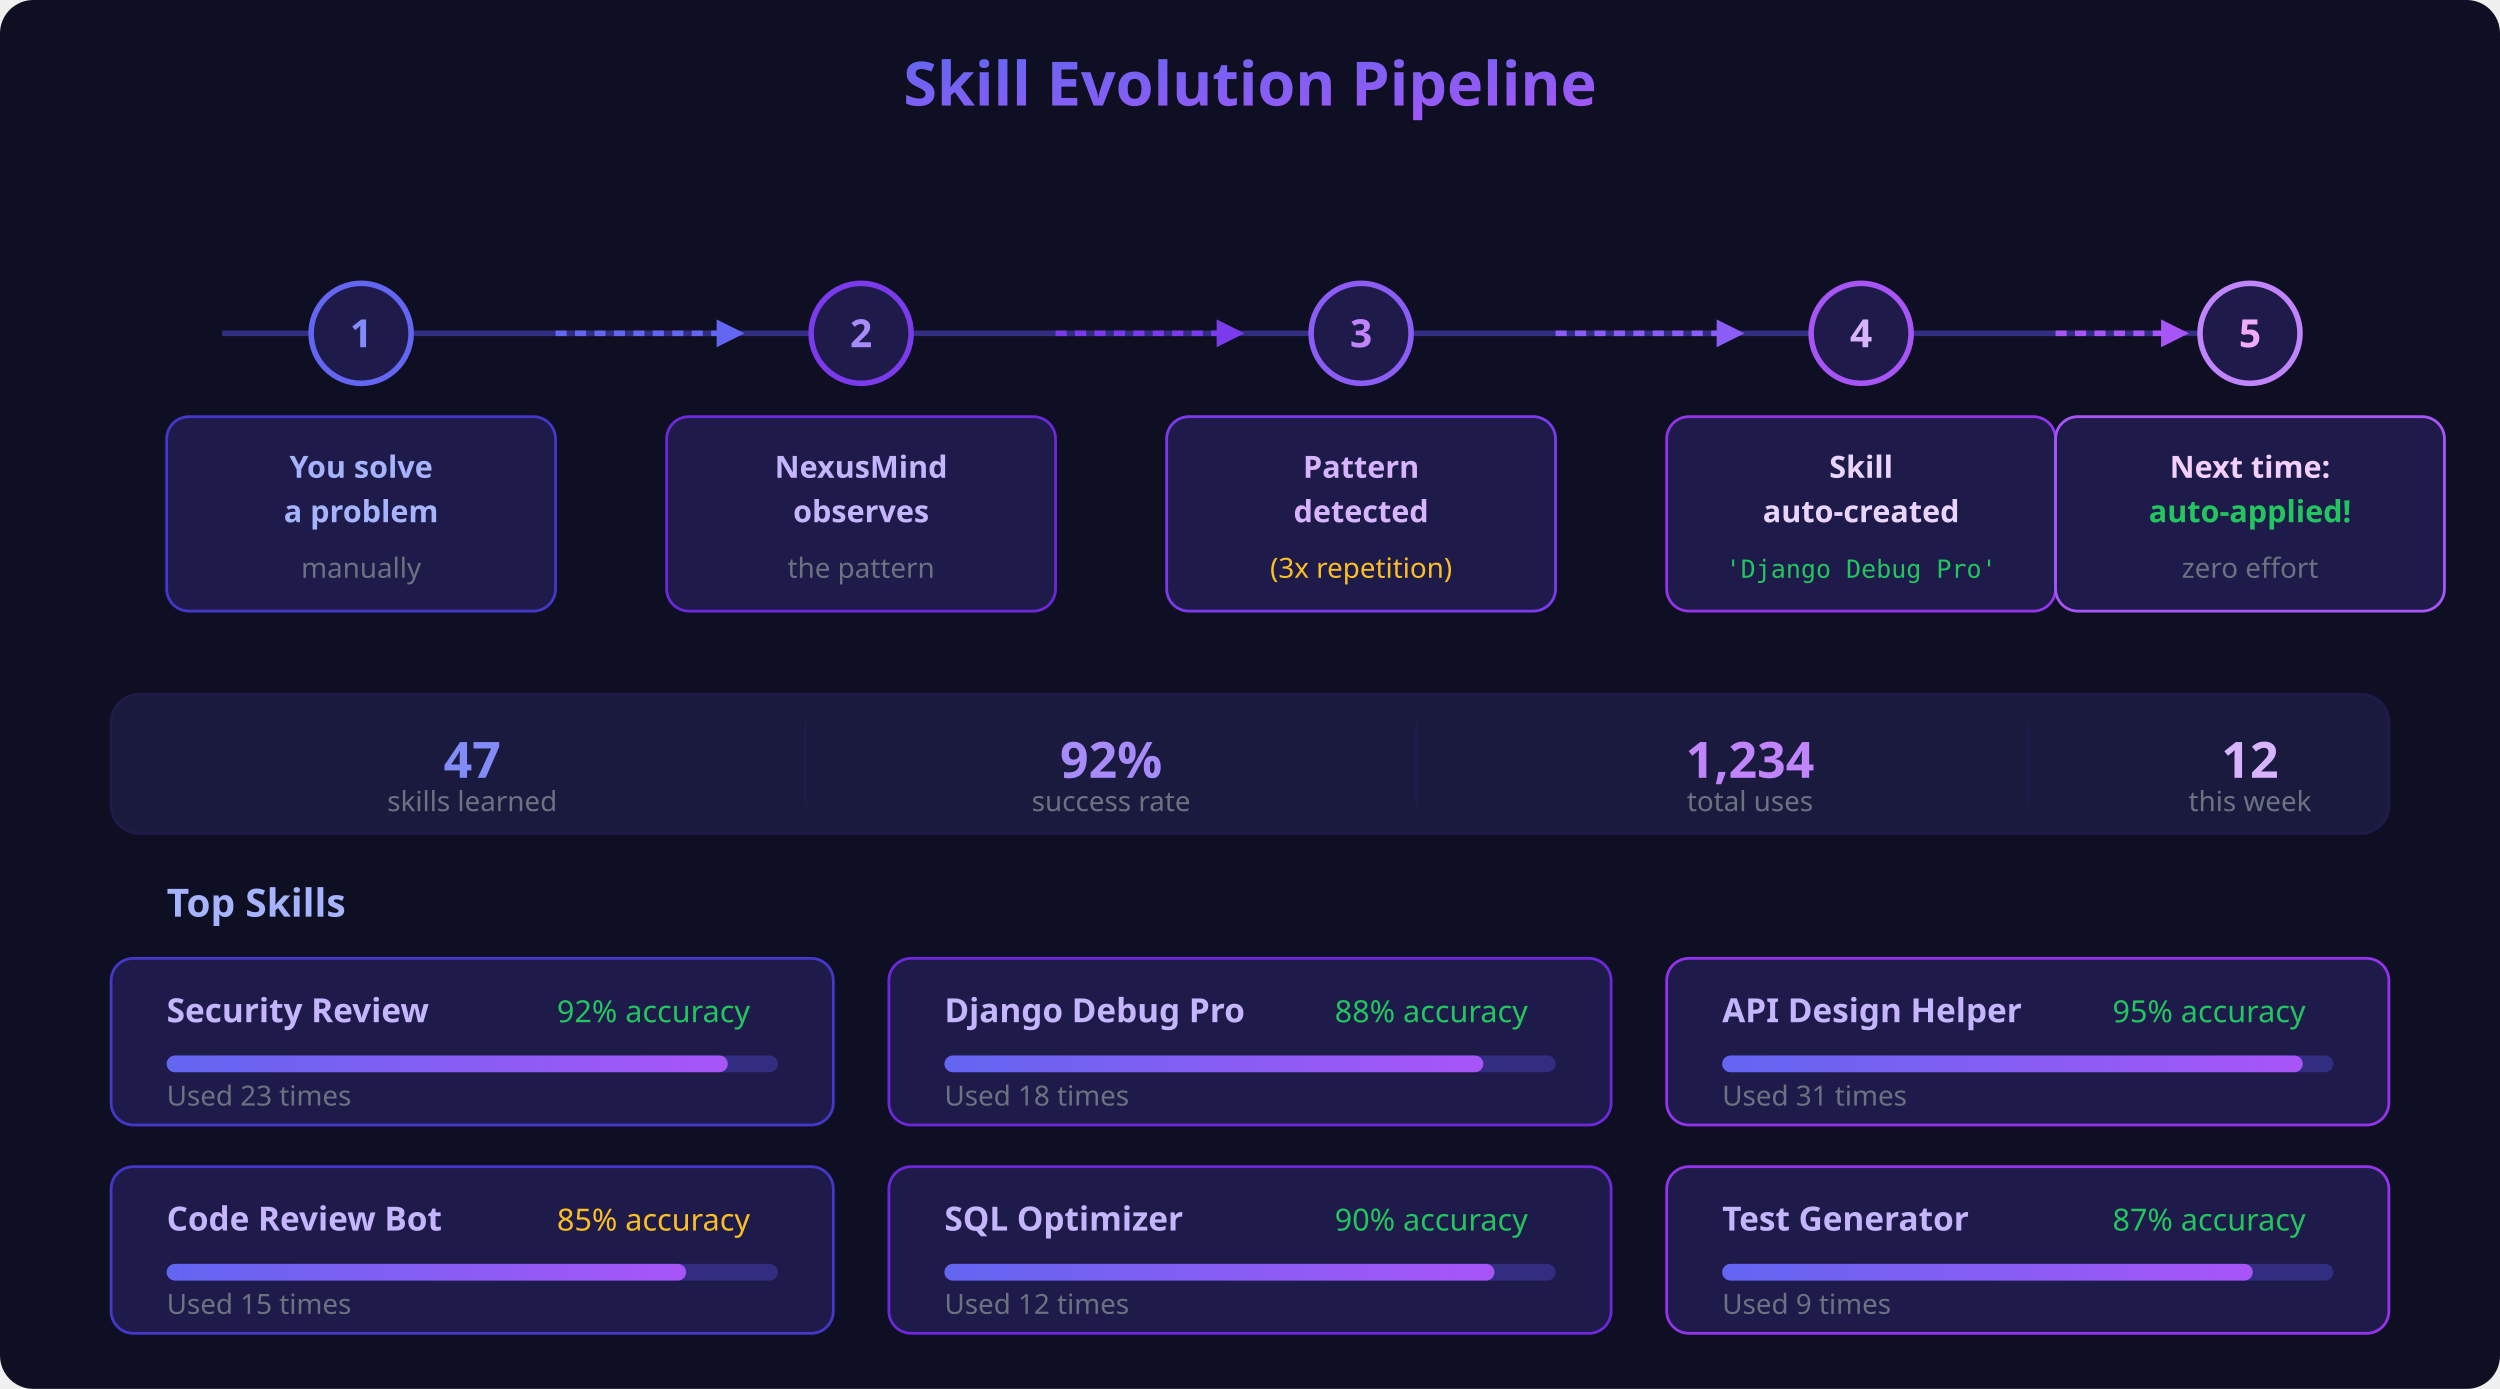
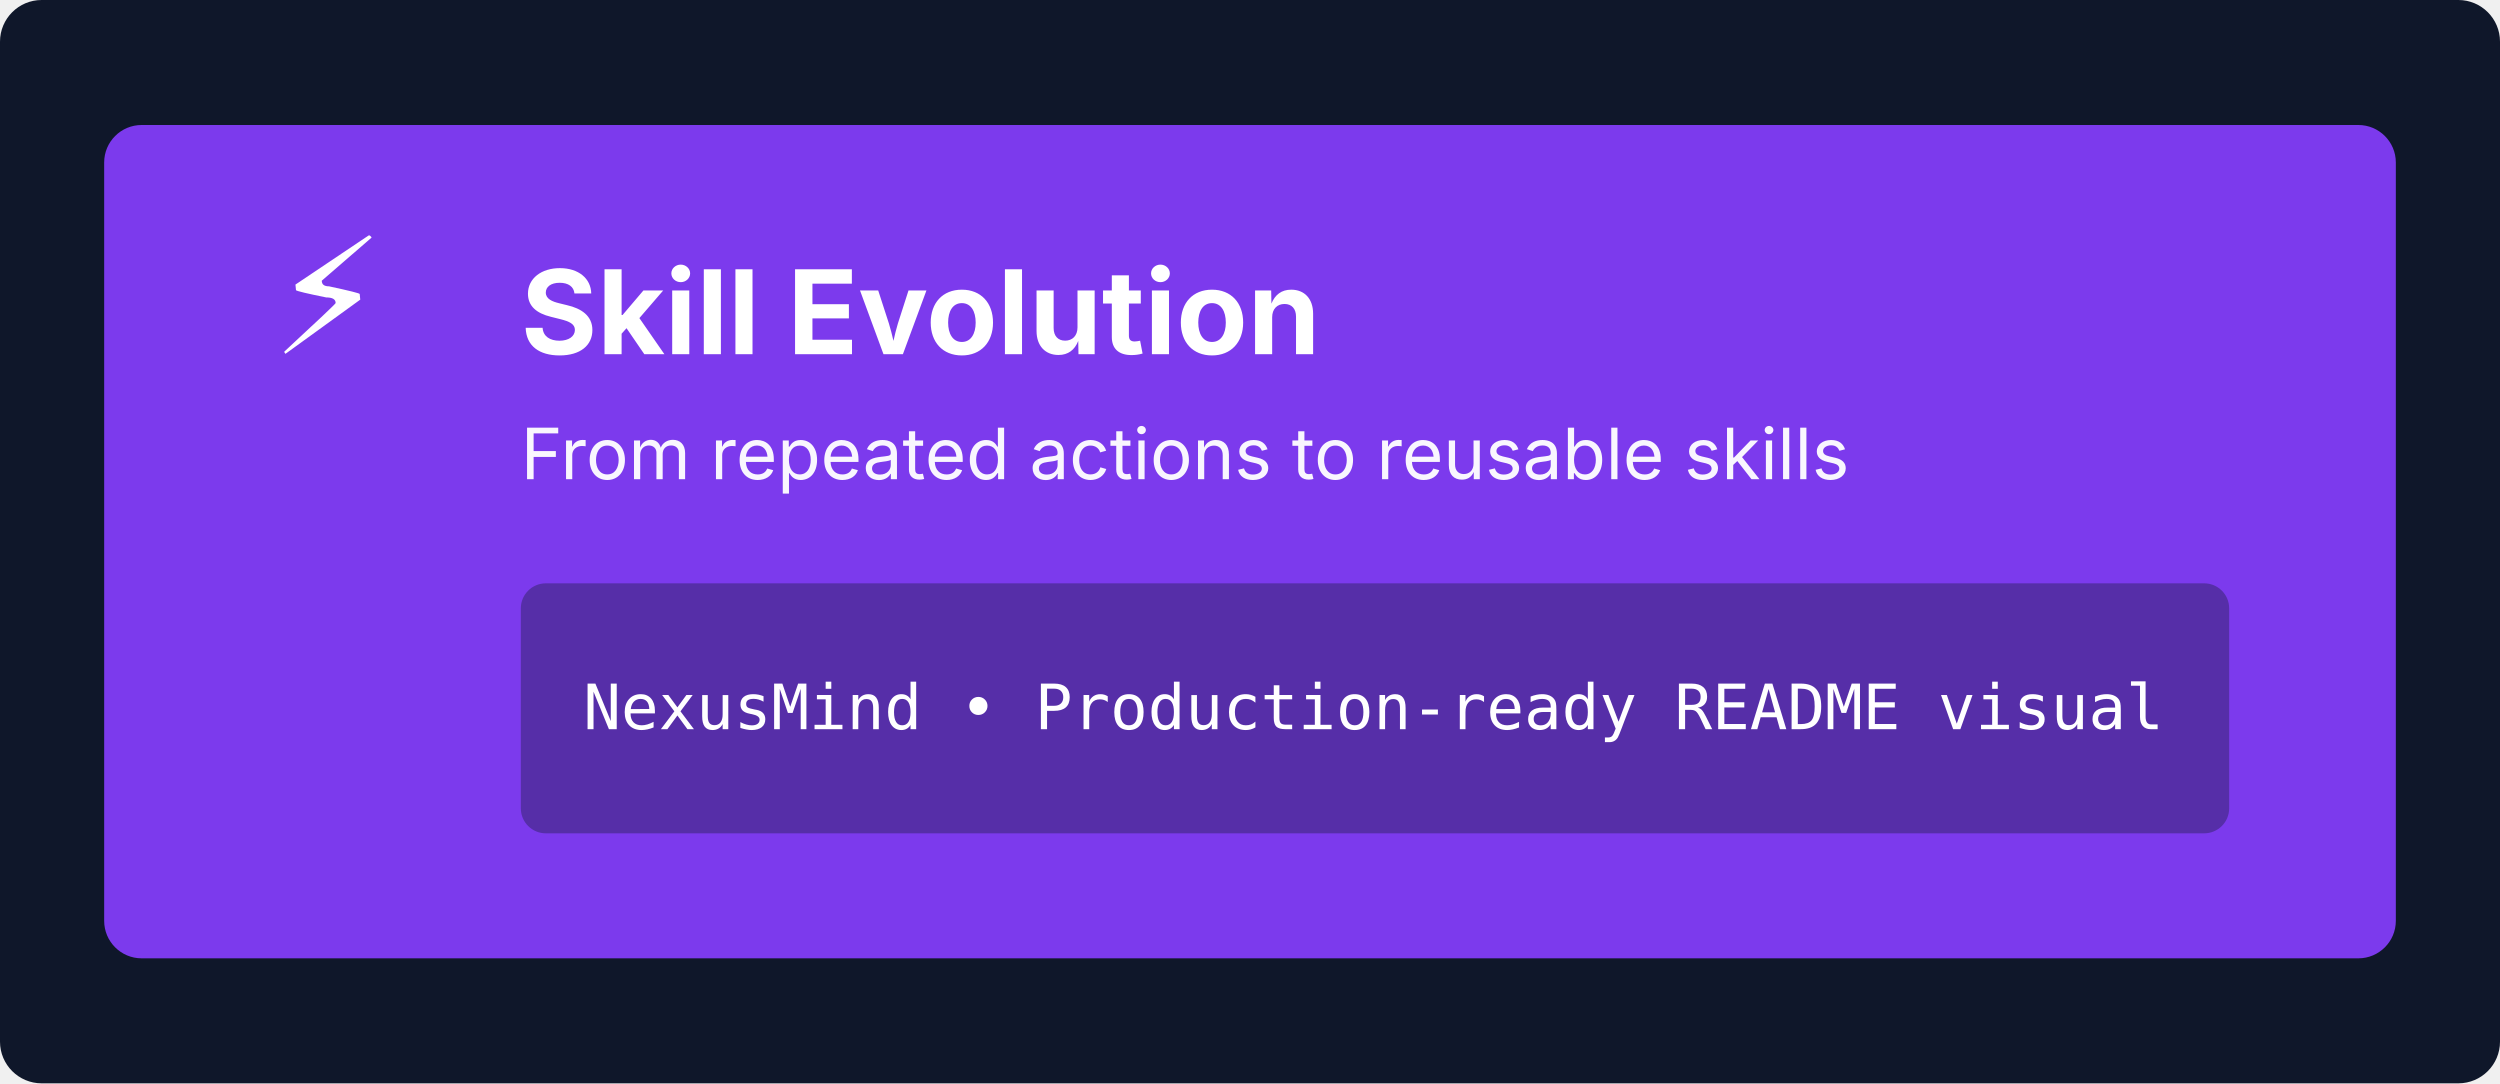
- <svg xmlns="http://www.w3.org/2000/svg" width="900" height="500" viewBox="0 0 900 500">
-   <defs>
-     <linearGradient id="skillGrad" x1="0%" y1="0%" x2="100%" y2="100%">
-       <stop offset="0%" style="stop-color:#6366f1" />
-       <stop offset="100%" style="stop-color:#a855f7" />
-     </linearGradient>
-     <linearGradient id="progressGrad" x1="0%" y1="0%" x2="100%" y2="0%">
-       <stop offset="0%" style="stop-color:#6366f1" />
-       <stop offset="100%" style="stop-color:#a855f7" />
-     </linearGradient>
-     <filter id="glow">
-       <feGaussianBlur stdDeviation="3" result="blur" />
-       <feMerge>
-         <feMergeNode in="blur" />
-         <feMergeNode in="SourceGraphic" />
-       </feMerge>
-     </filter>
-   </defs>
-   <style>
-     @keyframes fillBar { from{width:0} to{width:100%} }
-     @keyframes fadeInUp { from{opacity:0;transform:translateY(10px)} to{opacity:1;transform:translateY(0)} }
-     @keyframes pulse { 0%,100%{opacity:0.5} 50%{opacity:1} }
-     .step{animation:fadeInUp 0.5s ease-out both}
-     .step1{animation-delay:0.2s}
-     .step2{animation-delay:0.6s}
-     .step3{animation-delay:1.0s}
-     .step4{animation-delay:1.4s}
-     .step5{animation-delay:1.8s}
-     .progress-fill{animation:fillBar 1.5s ease-out both}
-     .pulse{animation:pulse 2s ease-in-out infinite}
-   </style>
-   <rect width="900" height="500" fill="#0f0f23" rx="12" />
-   <text x="450" y="38" text-anchor="middle" font-family="'Segoe UI',system-ui,sans-serif" font-size="22" font-weight="700" fill="url(#skillGrad)">Skill Evolution Pipeline</text>
-   <line x1="300" y1="50" x2="600" y2="50" stroke="url(#skillGrad)" stroke-width="2" opacity="0.4" />
-   <line x1="80" y1="120" x2="820" y2="120" stroke="#312e81" stroke-width="2" />
-   <g class="step step1">
-     <circle cx="130" cy="120" r="18" fill="#1e1b4b" stroke="#6366f1" stroke-width="2" />
-     <text x="130" y="125" text-anchor="middle" font-family="'Segoe UI',system-ui,sans-serif" font-size="14" font-weight="700" fill="#818cf8">1</text>
-     <rect x="60" y="150" width="140" height="70" rx="8" fill="#1e1b4b" stroke="#4338ca" stroke-width="1" />
-     <text x="130" y="172" text-anchor="middle" font-family="'Segoe UI',system-ui,sans-serif" font-size="11" font-weight="600" fill="#a5b4fc">You solve</text>
-     <text x="130" y="188" text-anchor="middle" font-family="'Segoe UI',system-ui,sans-serif" font-size="11" font-weight="600" fill="#a5b4fc">a problem</text>
-     <text x="130" y="208" text-anchor="middle" font-family="'Segoe UI',system-ui,sans-serif" font-size="10" fill="#6b7280">manually</text>
-   </g>
-   <line x1="200" y1="120" x2="260" y2="120" stroke="#6366f1" stroke-width="2" stroke-dasharray="4,3" />
-   <polygon points="258,115 268,120 258,125" fill="#6366f1" />
-   <g class="step step2">
-     <circle cx="310" cy="120" r="18" fill="#1e1b4b" stroke="#7c3aed" stroke-width="2" />
-     <text x="310" y="125" text-anchor="middle" font-family="'Segoe UI',system-ui,sans-serif" font-size="14" font-weight="700" fill="#a78bfa">2</text>
-     <rect x="240" y="150" width="140" height="70" rx="8" fill="#1e1b4b" stroke="#6d28d9" stroke-width="1" />
-     <text x="310" y="172" text-anchor="middle" font-family="'Segoe UI',system-ui,sans-serif" font-size="11" font-weight="600" fill="#c4b5fd">NexusMind</text>
-     <text x="310" y="188" text-anchor="middle" font-family="'Segoe UI',system-ui,sans-serif" font-size="11" font-weight="600" fill="#c4b5fd">observes</text>
-     <text x="310" y="208" text-anchor="middle" font-family="'Segoe UI',system-ui,sans-serif" font-size="10" fill="#6b7280">the pattern</text>
-   </g>
-   <line x1="380" y1="120" x2="440" y2="120" stroke="#7c3aed" stroke-width="2" stroke-dasharray="4,3" />
-   <polygon points="438,115 448,120 438,125" fill="#7c3aed" />
-   <g class="step step3">
-     <circle cx="490" cy="120" r="18" fill="#1e1b4b" stroke="#8b5cf6" stroke-width="2" />
-     <text x="490" y="125" text-anchor="middle" font-family="'Segoe UI',system-ui,sans-serif" font-size="14" font-weight="700" fill="#c084fc">3</text>
-     <rect x="420" y="150" width="140" height="70" rx="8" fill="#1e1b4b" stroke="#7c3aed" stroke-width="1" />
-     <text x="490" y="172" text-anchor="middle" font-family="'Segoe UI',system-ui,sans-serif" font-size="11" font-weight="600" fill="#d8b4fe">Pattern</text>
-     <text x="490" y="188" text-anchor="middle" font-family="'Segoe UI',system-ui,sans-serif" font-size="11" font-weight="600" fill="#d8b4fe">detected</text>
-     <text x="490" y="208" text-anchor="middle" font-family="'Segoe UI',system-ui,sans-serif" font-size="10" fill="#fbbf24">(3x repetition)</text>
-   </g>
-   <line x1="560" y1="120" x2="620" y2="120" stroke="#8b5cf6" stroke-width="2" stroke-dasharray="4,3" />
-   <polygon points="618,115 628,120 618,125" fill="#8b5cf6" />
-   <g class="step step4">
-     <circle cx="670" cy="120" r="18" fill="#1e1b4b" stroke="#a855f7" stroke-width="2" />
-     <text x="670" y="125" text-anchor="middle" font-family="'Segoe UI',system-ui,sans-serif" font-size="14" font-weight="700" fill="#d8b4fe">4</text>
-     <rect x="600" y="150" width="140" height="70" rx="8" fill="#1e1b4b" stroke="#9333ea" stroke-width="1" />
-     <text x="670" y="172" text-anchor="middle" font-family="'Segoe UI',system-ui,sans-serif" font-size="11" font-weight="600" fill="#e9d5ff">Skill</text>
-     <text x="670" y="188" text-anchor="middle" font-family="'Segoe UI',system-ui,sans-serif" font-size="11" font-weight="600" fill="#e9d5ff">auto-created</text>
-     <text x="670" y="208" text-anchor="middle" font-family="'SF Mono',monospace" font-size="9" fill="#22c55e">'Django Debug Pro'</text>
-   </g>
-   <line x1="740" y1="120" x2="780" y2="120" stroke="#a855f7" stroke-width="2" stroke-dasharray="4,3" />
-   <polygon points="778,115 788,120 778,125" fill="#a855f7" />
-   <g class="step step5">
-     <circle cx="810" cy="120" r="18" fill="#1e1b4b" stroke="#c084fc" stroke-width="2" />
-     <text x="810" y="125" text-anchor="middle" font-family="'Segoe UI',system-ui,sans-serif" font-size="14" font-weight="700" fill="#f0abfc">5</text>
-     <rect x="740" y="150" width="140" height="70" rx="8" fill="#1e1b4b" stroke="#a855f7" stroke-width="1" />
-     <text x="810" y="172" text-anchor="middle" font-family="'Segoe UI',system-ui,sans-serif" font-size="11" font-weight="600" fill="#f5d0fe">Next time:</text>
-     <text x="810" y="188" text-anchor="middle" font-family="'Segoe UI',system-ui,sans-serif" font-size="11" font-weight="600" fill="#22c55e">auto-applied!</text>
-     <text x="810" y="208" text-anchor="middle" font-family="'Segoe UI',system-ui,sans-serif" font-size="10" fill="#6b7280">zero effort</text>
-   </g>
-   <rect x="40" y="250" width="820" height="50" rx="10" fill="#1a1a3e" stroke="#1e1b4b" stroke-width="1" />
-   <text x="170" y="280" text-anchor="middle" font-family="'Segoe UI',system-ui,sans-serif" font-size="18" font-weight="700" fill="#818cf8">47</text>
-   <text x="170" y="292" text-anchor="middle" font-family="'Segoe UI',system-ui,sans-serif" font-size="10" fill="#6b7280">skills learned</text>
-   <line x1="290" y1="260" x2="290" y2="290" stroke="#1e1b4b" stroke-width="1" />
-   <text x="400" y="280" text-anchor="middle" font-family="'Segoe UI',system-ui,sans-serif" font-size="18" font-weight="700" fill="#a78bfa">92%</text>
-   <text x="400" y="292" text-anchor="middle" font-family="'Segoe UI',system-ui,sans-serif" font-size="10" fill="#6b7280">success rate</text>
-   <line x1="510" y1="260" x2="510" y2="290" stroke="#1e1b4b" stroke-width="1" />
-   <text x="630" y="280" text-anchor="middle" font-family="'Segoe UI',system-ui,sans-serif" font-size="18" font-weight="700" fill="#c084fc">1,234</text>
-   <text x="630" y="292" text-anchor="middle" font-family="'Segoe UI',system-ui,sans-serif" font-size="10" fill="#6b7280">total uses</text>
-   <line x1="730" y1="260" x2="730" y2="290" stroke="#1e1b4b" stroke-width="1" />
-   <text x="810" y="280" text-anchor="middle" font-family="'Segoe UI',system-ui,sans-serif" font-size="18" font-weight="700" fill="#d8b4fe">12</text>
-   <text x="810" y="292" text-anchor="middle" font-family="'Segoe UI',system-ui,sans-serif" font-size="10" fill="#6b7280">this week</text>
-   <text x="60" y="330" font-family="'Segoe UI',system-ui,sans-serif" font-size="14" font-weight="600" fill="#a5b4fc">Top Skills</text>
-   <rect x="40" y="345" width="260" height="60" rx="8" fill="#1e1b4b" stroke="#4338ca" stroke-width="1" />
-   <text x="60" y="368" font-family="'Segoe UI',system-ui,sans-serif" font-size="12" font-weight="600" fill="#c4b5fd">Security Review</text>
-   <text x="270" y="368" text-anchor="end" font-family="'Segoe UI',system-ui,sans-serif" font-size="11" fill="#22c55e">92% accuracy</text>
-   <rect x="60" y="380" width="220" height="6" rx="3" fill="#312e81" />
-   <rect x="60" y="380" width="202" height="6" rx="3" fill="url(#progressGrad)" class="progress-fill" />
-   <text x="60" y="398" font-family="'Segoe UI',system-ui,sans-serif" font-size="10" fill="#6b7280">Used 23 times</text>
-   <rect x="320" y="345" width="260" height="60" rx="8" fill="#1e1b4b" stroke="#6d28d9" stroke-width="1" />
-   <text x="340" y="368" font-family="'Segoe UI',system-ui,sans-serif" font-size="12" font-weight="600" fill="#c4b5fd">Django Debug Pro</text>
-   <text x="550" y="368" text-anchor="end" font-family="'Segoe UI',system-ui,sans-serif" font-size="11" fill="#22c55e">88% accuracy</text>
-   <rect x="340" y="380" width="220" height="6" rx="3" fill="#312e81" />
-   <rect x="340" y="380" width="194" height="6" rx="3" fill="url(#progressGrad)" class="progress-fill" style="animation-delay:0.3s" />
-   <text x="340" y="398" font-family="'Segoe UI',system-ui,sans-serif" font-size="10" fill="#6b7280">Used 18 times</text>
-   <rect x="600" y="345" width="260" height="60" rx="8" fill="#1e1b4b" stroke="#9333ea" stroke-width="1" />
-   <text x="620" y="368" font-family="'Segoe UI',system-ui,sans-serif" font-size="12" font-weight="600" fill="#c4b5fd">API Design Helper</text>
-   <text x="830" y="368" text-anchor="end" font-family="'Segoe UI',system-ui,sans-serif" font-size="11" fill="#22c55e">95% accuracy</text>
-   <rect x="620" y="380" width="220" height="6" rx="3" fill="#312e81" />
-   <rect x="620" y="380" width="209" height="6" rx="3" fill="url(#progressGrad)" class="progress-fill" style="animation-delay:0.6s" />
-   <text x="620" y="398" font-family="'Segoe UI',system-ui,sans-serif" font-size="10" fill="#6b7280">Used 31 times</text>
-   <rect x="40" y="420" width="260" height="60" rx="8" fill="#1e1b4b" stroke="#4338ca" stroke-width="1" />
-   <text x="60" y="443" font-family="'Segoe UI',system-ui,sans-serif" font-size="12" font-weight="600" fill="#c4b5fd">Code Review Bot</text>
-   <text x="270" y="443" text-anchor="end" font-family="'Segoe UI',system-ui,sans-serif" font-size="11" fill="#fbbf24">85% accuracy</text>
-   <rect x="60" y="455" width="220" height="6" rx="3" fill="#312e81" />
-   <rect x="60" y="455" width="187" height="6" rx="3" fill="url(#progressGrad)" class="progress-fill" style="animation-delay:0.9s" />
-   <text x="60" y="473" font-family="'Segoe UI',system-ui,sans-serif" font-size="10" fill="#6b7280">Used 15 times</text>
-   <rect x="320" y="420" width="260" height="60" rx="8" fill="#1e1b4b" stroke="#6d28d9" stroke-width="1" />
-   <text x="340" y="443" font-family="'Segoe UI',system-ui,sans-serif" font-size="12" font-weight="600" fill="#c4b5fd">SQL Optimizer</text>
-   <text x="550" y="443" text-anchor="end" font-family="'Segoe UI',system-ui,sans-serif" font-size="11" fill="#22c55e">90% accuracy</text>
-   <rect x="340" y="455" width="220" height="6" rx="3" fill="#312e81" />
-   <rect x="340" y="455" width="198" height="6" rx="3" fill="url(#progressGrad)" class="progress-fill" style="animation-delay:1.2s" />
-   <text x="340" y="473" font-family="'Segoe UI',system-ui,sans-serif" font-size="10" fill="#6b7280">Used 12 times</text>
-   <rect x="600" y="420" width="260" height="60" rx="8" fill="#1e1b4b" stroke="#9333ea" stroke-width="1" />
-   <text x="620" y="443" font-family="'Segoe UI',system-ui,sans-serif" font-size="12" font-weight="600" fill="#c4b5fd">Test Generator</text>
-   <text x="830" y="443" text-anchor="end" font-family="'Segoe UI',system-ui,sans-serif" font-size="11" fill="#22c55e">87% accuracy</text>
-   <rect x="620" y="455" width="220" height="6" rx="3" fill="#312e81" />
-   <rect x="620" y="455" width="191" height="6" rx="3" fill="url(#progressGrad)" class="progress-fill" style="animation-delay:1.5s" />
-   <text x="620" y="473" font-family="'Segoe UI',system-ui,sans-serif" font-size="10" fill="#6b7280">Used 9 times</text>
+ <svg xmlns="http://www.w3.org/2000/svg" width="1200" height="520" viewBox="0 0 1200 520">
+   <rect width="1200" height="520" rx="20" fill="#0f172a" />
+   <rect x="50" y="60" width="1100" height="400" rx="18" fill="#7c3aed" />
+   <text x="130" y="170" fill="white" font-size="78" font-family="Inter,Segoe UI,sans-serif">⚡</text>
+   <text x="250" y="170" fill="white" font-size="56" font-weight="700" font-family="Inter,Segoe UI,sans-serif">Skill Evolution</text>
+   <text x="250" y="230" fill="white" font-size="34" font-family="Inter,Segoe UI,sans-serif" opacity="0.95">From repeated actions to reusable skills</text>
+   <rect x="250" y="280" width="820" height="120" rx="12" fill="rgba(15,23,42,0.35)" />
+   <text x="280" y="350" fill="white" font-size="30" font-family="JetBrains Mono,Consolas,monospace">NexusMind • Production-ready README visual</text>
</svg>
